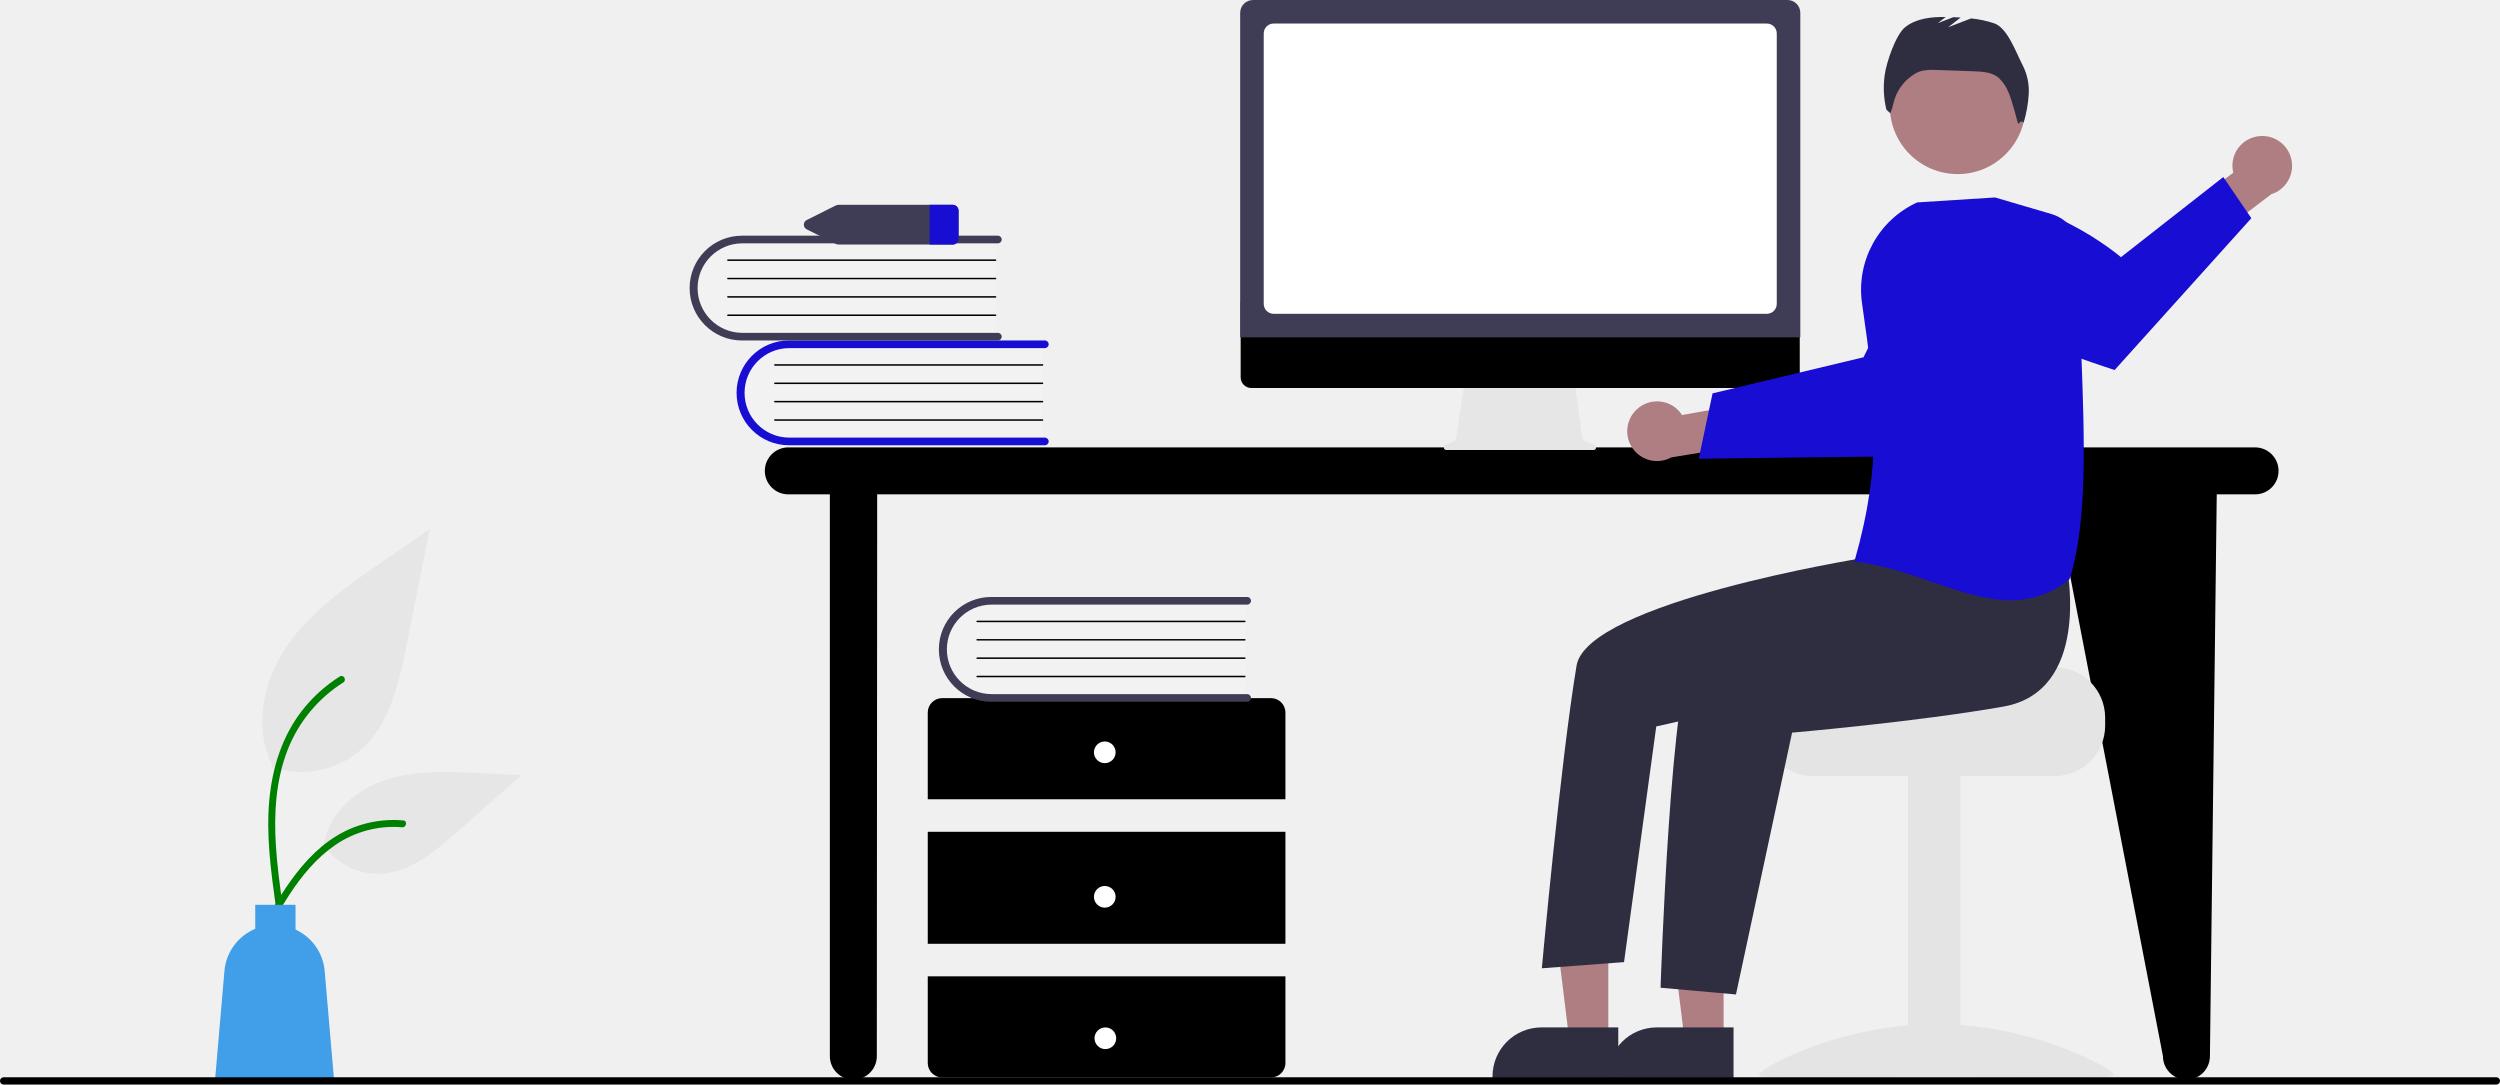
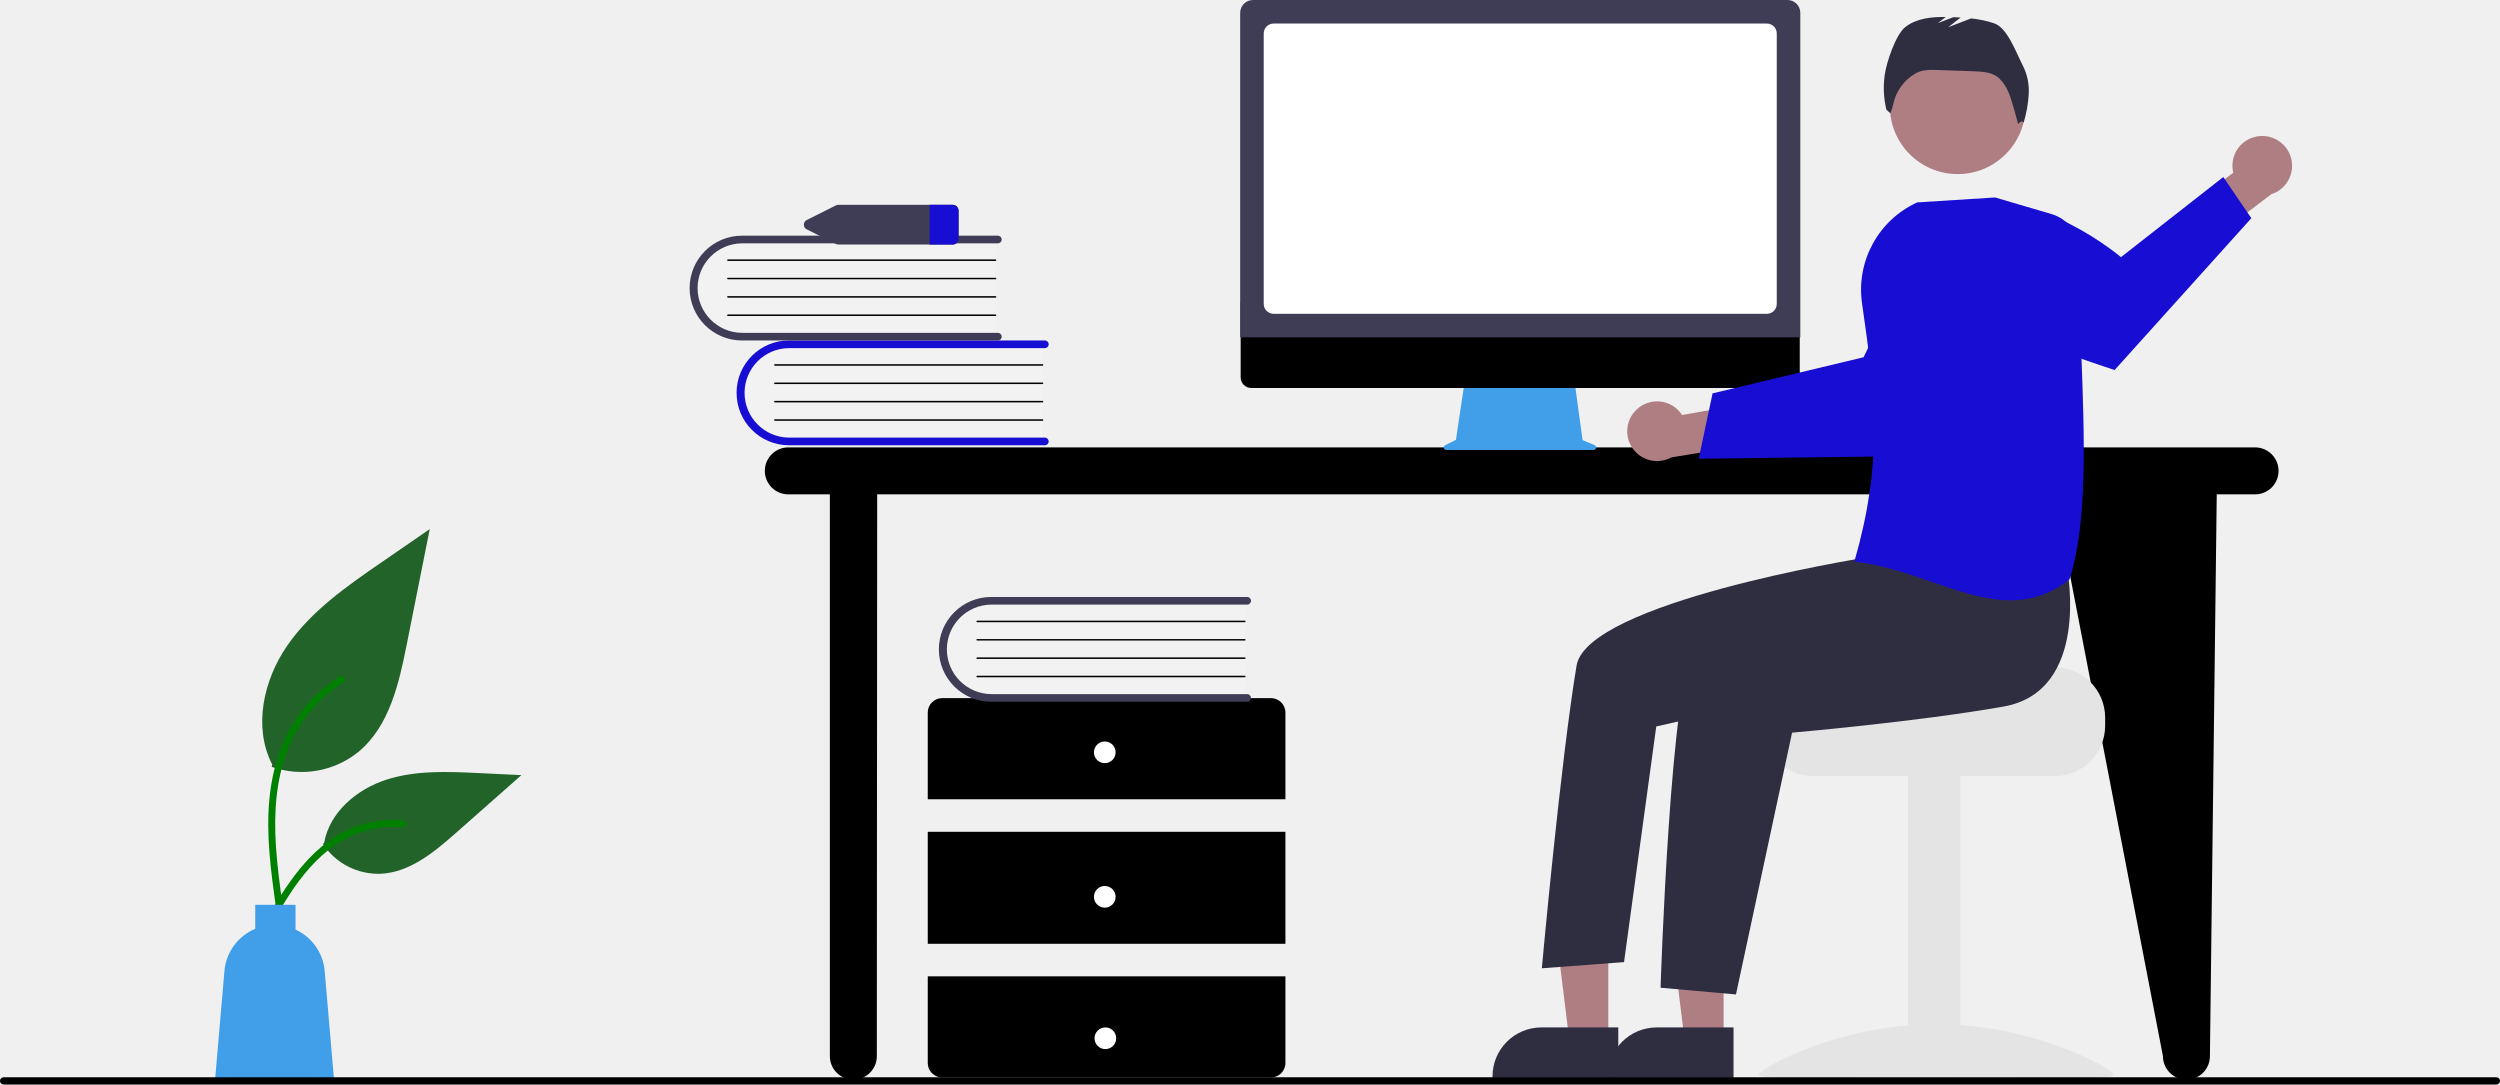
<svg xmlns="http://www.w3.org/2000/svg" data-name="Layer 1" width="979.327" height="424.837" viewBox="0 0 979.327 424.837">
  <path d="M993.718,412.839H419.142a9.199,9.199,0,0,0,0,18.398H435.417V651.303a9.199,9.199,0,0,0,18.398,0l.14-220.065h461.156l42.52,220.065a9.199,9.199,0,1,0,18.398,0l2.676-220.065h15.014a9.199,9.199,0,0,0,0-18.398Z" transform="translate(-110.3366 -237.5817)" fill="black" />
  <path d="M518.737,371.85v38.955H421.141a19.489,19.489,0,1,1-1.355-38.955q.677-.024,1.355,0Z" transform="translate(-110.3366 -237.5817)" fill="#f2f2f2" />
  <path d="M521.134,410.506a1.499,1.499,0,0,1-1.498,1.498H419.403a20.526,20.526,0,0,1,0-41.052H519.636a1.498,1.498,0,1,1,0,2.997H419.403a17.53,17.53,0,0,0,0,35.059H519.636A1.499,1.499,0,0,1,521.134,410.506Z" transform="translate(-110.3366 -237.5817)" fill="#180dd3" />
  <path d="M518.737,380.84H413.859a.3.3,0,0,1-.006-.599H518.737a.3.3,0,0,1,0,.599Z" transform="translate(-110.3366 -237.5817)" fill="black" />
  <path d="M518.737,388.032H413.859a.3.3,0,0,1-.006-.599H518.737a.3.3,0,0,1,0,.599Z" transform="translate(-110.3366 -237.5817)" fill="black" />
  <path d="M518.737,395.223H413.859a.3.3,0,0,1-.006-.599H518.737a.3.3,0,0,1,0,.599Z" transform="translate(-110.3366 -237.5817)" fill="black" />
  <path d="M518.737,402.415H413.859a.3.3,0,0,1-.006-.599H518.737a.3.3,0,0,1,0,.599Z" transform="translate(-110.3366 -237.5817)" fill="black" />
  <path d="M500.339,330.809v38.955H402.743a19.489,19.489,0,0,1-1.355-38.955q.677-.024,1.355,0Z" transform="translate(-110.3366 -237.5817)" fill="#f2f2f2" />
  <path d="M502.737,369.464a1.499,1.499,0,0,1-1.498,1.498H401.005a20.526,20.526,0,0,1,0-41.052H501.239a1.498,1.498,0,1,1,0,2.997H401.005a17.53,17.53,0,0,0,0,35.059H501.239A1.499,1.499,0,0,1,502.737,369.464Z" transform="translate(-110.3366 -237.5817)" fill="#3f3d56" />
  <path d="M500.339,339.799H395.461a.3.3,0,0,1-.006-.599H500.339a.3.3,0,0,1,0,.599Z" transform="translate(-110.3366 -237.5817)" fill="black" />
  <path d="M500.339,346.991H395.461a.3.3,0,0,1-.006-.599H500.339a.3.3,0,0,1,0,.599Z" transform="translate(-110.3366 -237.5817)" fill="black" />
  <path d="M500.339,354.182H395.461a.3.3,0,0,1-.006-.599H500.339a.3.3,0,0,1,0,.599Z" transform="translate(-110.3366 -237.5817)" fill="black" />
  <path d="M500.339,361.374H395.461a.3.3,0,0,1-.006-.599H500.339a.3.3,0,0,1,0,.599Z" transform="translate(-110.3366 -237.5817)" fill="black" />
  <path d="M613.874,550.683V516.718a5.661,5.661,0,0,0-5.661-5.661H479.428a5.661,5.661,0,0,0-5.661,5.661v33.965Z" transform="translate(-110.3366 -237.5817)" fill="black" />
  <rect x="363.431" y="325.839" width="140.106" height="43.872" fill="black" />
  <path d="M473.768,620.029V653.994a5.661,5.661,0,0,0,5.661,5.661H608.213a5.661,5.661,0,0,0,5.661-5.661V620.029Z" transform="translate(-110.3366 -237.5817)" fill="black" />
  <circle cx="432.776" cy="294.704" r="4.246" fill="#fff" />
  <circle cx="432.776" cy="351.312" r="4.246" fill="#fff" />
  <circle cx="433.004" cy="406.722" r="4.246" fill="#fff" />
  <path d="M597.989,472.331v38.955H500.393a19.489,19.489,0,0,1-1.356-38.955q.678-.024,1.356,0Z" transform="translate(-110.3366 -237.5817)" fill="#f2f2f2" />
  <path d="M600.386,510.986a1.499,1.499,0,0,1-1.498,1.498H498.655a20.526,20.526,0,0,1-.025-41.052H598.888a1.498,1.498,0,1,1,0,2.997H498.655a17.53,17.53,0,0,0,0,35.059H598.888A1.499,1.499,0,0,1,600.386,510.986Z" transform="translate(-110.3366 -237.5817)" fill="#3f3d56" />
  <path d="M597.989,481.32H493.111a.3.3,0,0,1-.006-.599H597.989a.3.3,0,0,1,0,.599Z" transform="translate(-110.3366 -237.5817)" fill="black" />
  <path d="M597.989,488.512H493.111a.3.3,0,0,1-.006-.599H597.989a.3.3,0,0,1,0,.599Z" transform="translate(-110.3366 -237.5817)" fill="black" />
  <path d="M597.989,495.703H493.111a.3.3,0,0,1-.006-.599H597.989a.3.3,0,0,1,0,.599Z" transform="translate(-110.3366 -237.5817)" fill="black" />
  <path d="M597.989,502.895H493.111a.3.3,0,0,1-.006-.599H597.989a.3.3,0,0,1,0,.599Z" transform="translate(-110.3366 -237.5817)" fill="black" />
  <path d="M483.367,317.814H438.902a2.747,2.747,0,0,0-1.217.283l-11.223,5.618a2.045,2.045,0,0,0,0,3.764l11.223,5.618a2.747,2.747,0,0,0,1.217.283h44.466a2.334,2.334,0,0,0,2.463-2.165v-11.237A2.334,2.334,0,0,0,483.367,317.814Z" transform="translate(-110.3366 -237.5817)" fill="#3f3d56" />
  <path d="M485.83,319.979v11.237a2.334,2.334,0,0,1-2.463,2.165h-8.859V317.814h8.859A2.334,2.334,0,0,1,485.83,319.979Z" transform="translate(-110.3366 -237.5817)" fill="#180dd3" />
-   <path d="M216.781,537.993a35.34,35.34,0,0,0,34.126-6.011c11.953-10.032,15.7-26.56,18.749-41.864q4.509-22.633,9.019-45.266l-18.882,13.002c-13.579,9.35-27.464,18.999-36.866,32.542S209.421,522.426,216.975,537.08" transform="translate(-110.3366 -237.5817)" fill="#e6e6e6" />
+   <path d="M216.781,537.993a35.34,35.34,0,0,0,34.126-6.011c11.953-10.032,15.7-26.56,18.749-41.864q4.509-22.633,9.019-45.266l-18.882,13.002c-13.579,9.35-27.464,18.999-36.866,32.542S209.421,522.426,216.975,537.08" transform="translate(-110.3366 -237.5817)" fill="#22632a" />
  <path d="M218.395,592.797c-1.911-13.921-3.876-28.02-2.536-42.09,1.191-12.496,5.003-24.7,12.764-34.707a57.736,57.736,0,0,1,14.813-13.423c1.481-.935,2.845,1.413,1.37,2.343a54.888,54.888,0,0,0-21.711,26.196c-4.727,12.023-5.486,25.128-4.671,37.9.493,7.723,1.537,15.396,2.589,23.059a1.406,1.406,0,0,1-.948,1.669,1.365,1.365,0,0,1-1.669-.948Z" transform="translate(-110.3366 -237.5817)" fill="green" />
-   <path d="M236.802,568.164a26.014,26.014,0,0,0,22.666,11.699c11.474-.545,21.04-8.553,29.651-16.156l25.47-22.488-16.857-.807c-12.122-.58-24.557-1.121-36.104,2.617s-22.195,12.735-24.306,24.686" transform="translate(-110.3366 -237.5817)" fill="#e6e6e6" />
+   <path d="M236.802,568.164a26.014,26.014,0,0,0,22.666,11.699c11.474-.545,21.04-8.553,29.651-16.156l25.47-22.488-16.857-.807c-12.122-.58-24.557-1.121-36.104,2.617s-22.195,12.735-24.306,24.686" transform="translate(-110.3366 -237.5817)" fill="#22632a" />
  <path d="M212.994,600.8c9.199-16.276,19.868-34.365,38.933-40.147A43.445,43.445,0,0,1,268.302,558.962c1.739.15,1.304,2.83-.431,2.68a40.361,40.361,0,0,0-26.133,6.914c-7.369,5.016-13.106,11.988-17.962,19.383-2.974,4.529-5.639,9.251-8.303,13.966-.852,1.507-3.341.419-2.479-1.105Z" transform="translate(-110.3366 -237.5817)" fill="green" />
  <path d="M198.255,617.932a19.698,19.698,0,0,1,12.071-16.498v-9.41h15.782v9.706a19.688,19.688,0,0,1,11.414,16.202l3.711,43.138H194.544Z" transform="translate(-110.3366 -237.5817)" fill="#419EE9" />
-   <path d="M734.973,411.955l-4.695-1.977-3.221-23.536h-42.889l-3.491,23.439-4.2,2.1a.997.997,0,0,0,.446,1.89h57.663A.997.997,0,0,0,734.973,411.955Z" transform="translate(-110.3366 -237.5817)" fill="#e6e6e6" />
+   <path d="M734.973,411.955l-4.695-1.977-3.221-23.536h-42.889l-3.491,23.439-4.2,2.1a.997.997,0,0,0,.446,1.89h57.663A.997.997,0,0,0,734.973,411.955Z" transform="translate(-110.3366 -237.5817)" fill="#419EE9" />
  <path d="M811.19,389.574H600.507a4.174,4.174,0,0,1-4.165-4.174V355.691H815.354V385.4A4.174,4.174,0,0,1,811.19,389.574Z" transform="translate(-110.3366 -237.5817)" fill="black" />
  <path d="M815.575,369.732H596.15V242.613a5.037,5.037,0,0,1,5.032-5.032h209.361a5.038,5.038,0,0,1,5.032,5.032Z" transform="translate(-110.3366 -237.5817)" fill="#3f3d56" />
  <path d="M802.469,360.506h-193.214a3.883,3.883,0,0,1-3.879-3.879V250.687a3.884,3.884,0,0,1,3.879-3.879h193.214a3.884,3.884,0,0,1,3.879,3.879V356.627A3.883,3.883,0,0,1,802.469,360.506Z" transform="translate(-110.3366 -237.5817)" fill="#fff" />
  <path d="M751.58,397.887a11.616,11.616,0,0,1,17.666,2.272l26.134-4.646,6.697,15.193-36.999,6.043a11.679,11.679,0,0,1-13.499-18.862Z" transform="translate(-110.3366 -237.5817)" fill="#AE7E83" />
  <path d="M775.776,417.286l27.246-.34,3.449-.047,55.433-.698s15.053-14.361,28.161-29.146l-1.837-13.288A54.292,54.292,0,0,0,870.023,340.152C851.25,352.696,840.363,377.526,840.363,377.526l-34.37,8.221-3.438.822-21.356,5.103Z" transform="translate(-110.3366 -237.5817)" fill="#180dd3" />
  <path d="M915.25,498.962H864.392c0,2.179-55.594,3.948-55.594,3.948a20.309,20.309,0,0,0-3.332,3.158,19.597,19.597,0,0,0-4.58,12.633v3.158a19.746,19.746,0,0,0,19.739,19.739h94.625a19.756,19.756,0,0,0,19.739-19.739v-3.158A19.766,19.766,0,0,0,915.25,498.962Z" transform="translate(-110.3366 -237.5817)" fill="#e4e4e4" />
  <rect x="747.402" y="303.231" width="20.528" height="118.49" fill="#e4e4e4" />
  <path d="M799.312,658.581c0,2.218,31.107.858,69.48.858s69.48,1.36,69.48-.858-31.107-19.807-69.48-19.807S799.312,656.363,799.312,658.581Z" transform="translate(-110.3366 -237.5817)" fill="#e4e4e4" />
  <polygon points="675.186 407.461 659.908 407.46 652.64 348.531 675.188 348.532 675.186 407.461" fill="#AE7E83" />
  <path d="M789.419,659.852l-49.262-.002v-.623a19.175,19.175,0,0,1,19.174-19.174h.001l30.088.001Z" transform="translate(-110.3366 -237.5817)" fill="#2f2e41" />
  <polygon points="630.031 407.461 614.753 407.46 607.485 348.531 630.033 348.532 630.031 407.461" fill="#AE7E83" />
  <path d="M744.264,659.852l-49.262-.002v-.623a19.175,19.175,0,0,1,19.174-19.174h.001l30.088.001Z" transform="translate(-110.3366 -237.5817)" fill="#2f2e41" />
  <circle cx="766.887" cy="41.636" r="26.564" fill="#AE7E83" />
  <path d="M920.217,461.224s8.913,47.131-25,53.132-82.866,10.22-82.866,10.22L790.367,627.143l-29.534-2.637s3.928-123.467,13.588-133.127,70.712-38.583,70.712-38.583Z" transform="translate(-110.3366 -237.5817)" fill="#2f2e41" />
  <path d="M853.983,441.471,839.151,456.351s-107.094,17.25-111.226,41.985c-6.237,37.344-13.605,118.552-13.605,118.552l32.199-2.415,12.626-92.311,51.518-11.719L869.277,478.5Z" transform="translate(-110.3366 -237.5817)" fill="#2f2e41" />
  <path d="M902.785,263.361c-2.622-4.948-5.954-14.808-11.247-16.637a42.077,42.077,0,0,0-9.058-1.93l-8.996,3.46,4.896-3.808q-1.43-.085-2.858-.139l-6.07,2.335,3.105-2.415c-5.659-.058-11.5.53-15.885,3.975-3.738,2.937-7.442,14.062-8.041,18.778a35.917,35.917,0,0,0,.66,13.531l1.537,1.462a18.859,18.859,0,0,0,1.206-3.839,18.181,18.181,0,0,1,8.703-11.806l.084-.047c2.578-1.451,5.707-1.384,8.663-1.278l14.042.505c3.378.122,7.016.335,9.65,2.454a15.888,15.888,0,0,1,3.858,5.589c1.309,2.641,3.866,12.604,3.866,12.604s1.447-1.881,2.14-.481a48.398,48.398,0,0,0,2.014-11.233A22.009,22.009,0,0,0,902.785,263.361Z" transform="translate(-110.3366 -237.5817)" fill="#2f2e41" />
  <path d="M995.694,290.883A11.616,11.616,0,0,0,985.181,305.261l-21.361,15.757,6.41,15.317,29.854-22.676a11.679,11.679,0,0,0-4.389-22.776Z" transform="translate(-110.3366 -237.5817)" fill="#AE7E83" />
  <path d="M992.256,323.052l-53.551,59.474s-25.609-8.198-45.415-17.086l-8.898-27.328a54.343,54.343,0,0,1-2.601-19.664c27.456-7.306,59.391,19.879,59.391,19.879l40.085-31.399Z" transform="translate(-110.3366 -237.5817)" fill="#180dd3" />
  <path d="M867.301,465.617c-9.554-3.3-19.433-6.713-30.089-7.994l-.458-.055.126-.443c11.031-38.731,8.278-63.507,2.872-100.723a37.591,37.591,0,0,1,21.548-39.501l.065-.03,30.434-1.934.069-.004,22.134,6.51a15.183,15.183,0,0,1,10.867,14.831c-.24,12.239.269,25.904.807,40.371,1.208,32.456,2.457,66.016-4.63,87.792l-.037.114-.095.074a36.099,36.099,0,0,1-23.081,8.108C887.901,472.732,877.762,469.23,867.301,465.617Z" transform="translate(-110.3366 -237.5817)" fill="#180dd3" />
  <path d="M1088.248,662.418H111.752a1.415,1.415,0,1,1,0-2.83h976.496a1.415,1.415,0,1,1,0,2.83Z" transform="translate(-110.3366 -237.5817)" fill="black" />
</svg>
